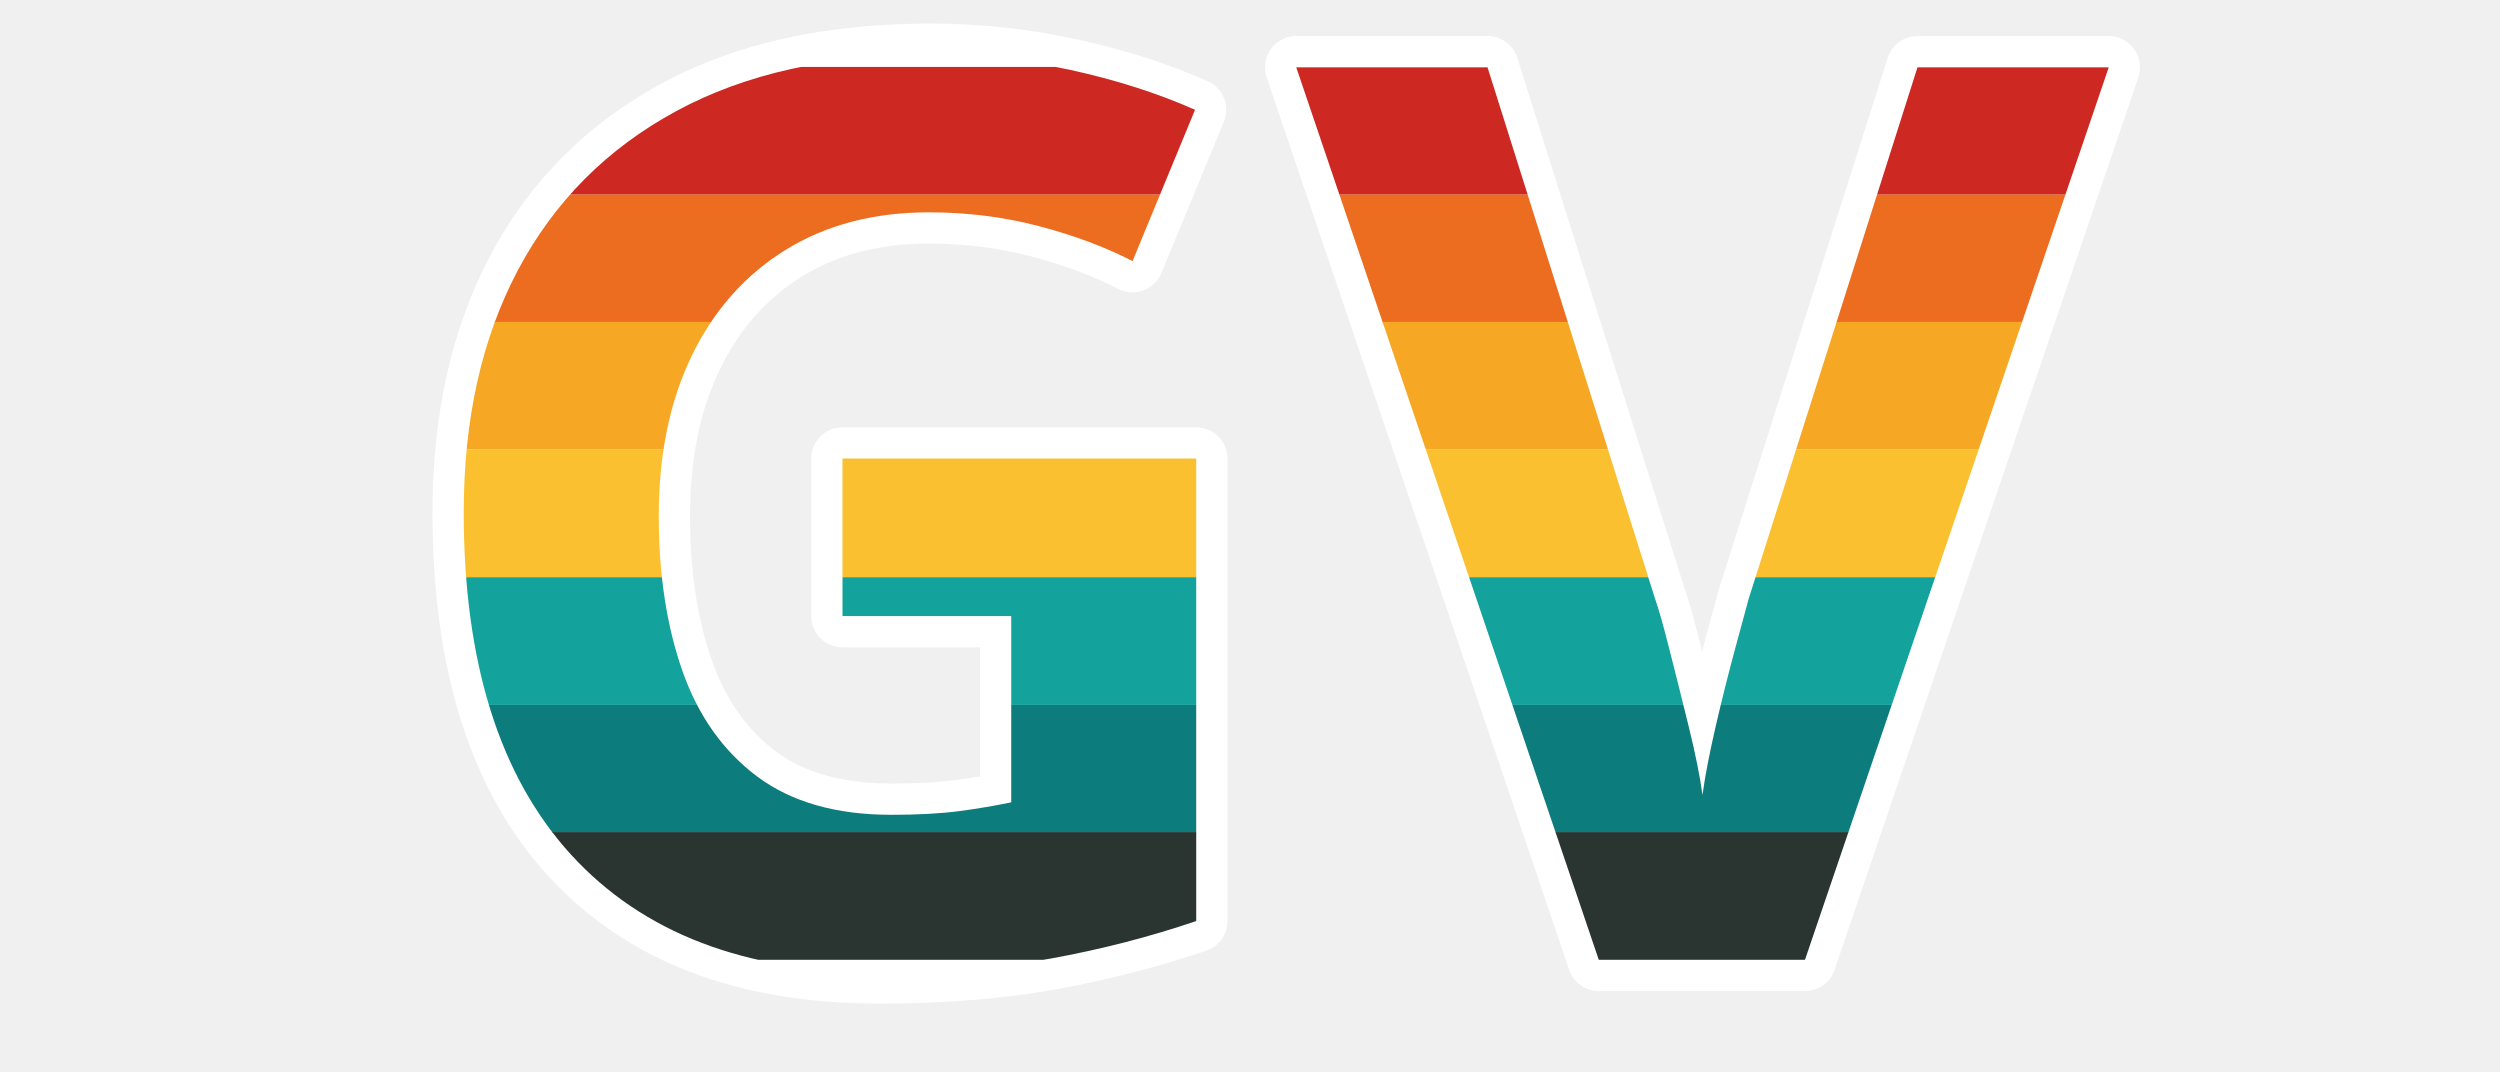
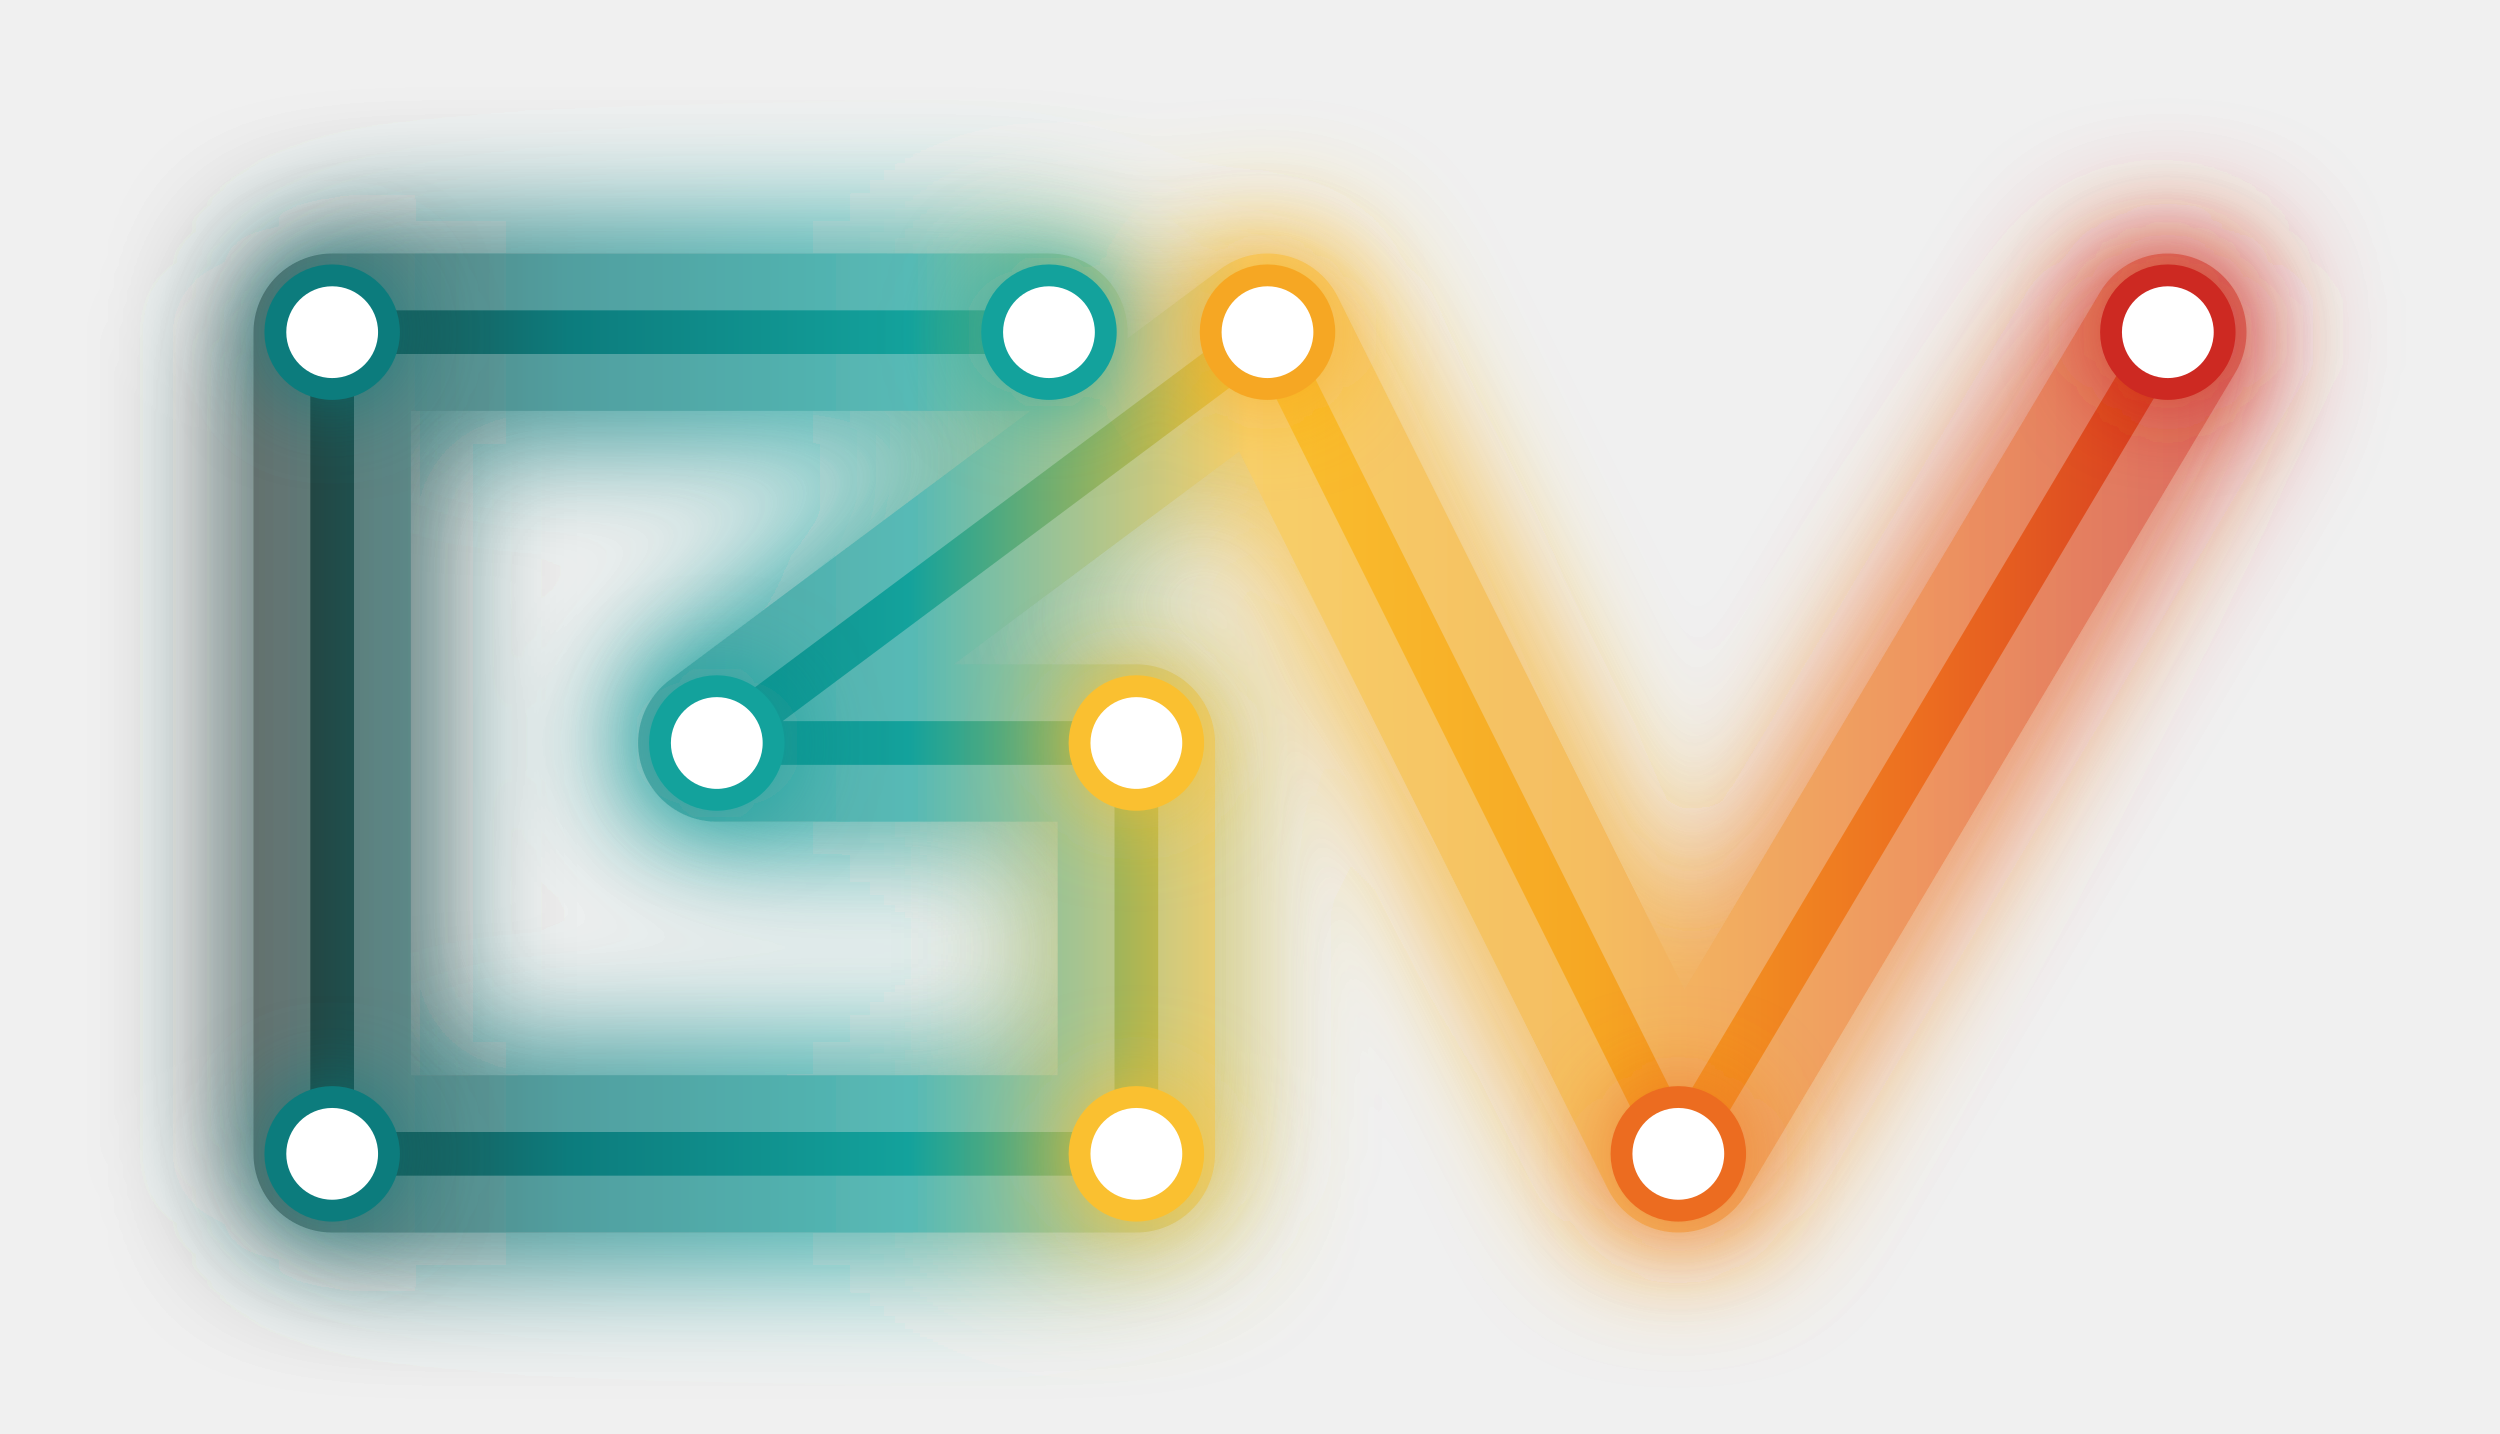
- <svg xmlns="http://www.w3.org/2000/svg" viewBox="0 -10 560 240">
+ <svg xmlns="http://www.w3.org/2000/svg" viewBox="-30 -30 286 164">
  <defs>
-     <clipPath id="gv-clip">
-       <text x="280" y="205" text-anchor="middle" font-family="'Arial Black', Impact, sans-serif" font-weight="900" font-size="280">GV</text>
-     </clipPath>
+     <linearGradient id="lg" x1="-4" y1="0" x2="230" y2="0" gradientUnits="userSpaceOnUse">
+       <stop offset="0%" stop-color="#2A3531" />
+       <stop offset="16.7%" stop-color="#0C7C7D" />
+       <stop offset="33.3%" stop-color="#13A29C" />
+       <stop offset="50%" stop-color="#FAC030" />
+       <stop offset="66.7%" stop-color="#F6A723" />
+       <stop offset="83.3%" stop-color="#EC6C20" />
+       <stop offset="100%" stop-color="#CD2922" />
+     </linearGradient>
+     <filter id="glow-line" x="-50%" y="-100%" width="200%" height="300%">
+       <feGaussianBlur in="SourceGraphic" stdDeviation="8" result="blur" />
+       <feMerge>
+         <feMergeNode in="blur" />
+         <feMergeNode in="blur" />
+         <feMergeNode in="SourceGraphic" />
+       </feMerge>
+     </filter>
+     <filter id="glow-dot" x="-200%" y="-200%" width="500%" height="500%">
+       <feGaussianBlur in="SourceGraphic" stdDeviation="5.5" />
+     </filter>
  </defs>
-   <text x="280" y="205" text-anchor="middle" font-family="'Arial Black', Impact, sans-serif" font-weight="900" font-size="280" fill="white" stroke="white" stroke-width="14" stroke-linejoin="round">GV</text>
-   <rect x="0" y="5" width="560" height="28.6" fill="#CD2922" clip-path="url(#gv-clip)" />
-   <rect x="0" y="33.6" width="560" height="28.6" fill="#EC6C20" clip-path="url(#gv-clip)" />
-   <rect x="0" y="62.1" width="560" height="28.6" fill="#F6A723" clip-path="url(#gv-clip)" />
-   <rect x="0" y="90.7" width="560" height="28.6" fill="#FAC030" clip-path="url(#gv-clip)" />
-   <rect x="0" y="119.3" width="560" height="28.6" fill="#13A29C" clip-path="url(#gv-clip)" />
-   <rect x="0" y="147.9" width="560" height="28.6" fill="#0C7C7D" clip-path="url(#gv-clip)" />
-   <rect x="0" y="176.4" width="560" height="28.6" fill="#2A3531" clip-path="url(#gv-clip)" />
+   <polyline points="90,8 8,8 8,102 100,102 100,55 52,55  115,8 162,102 218,8" fill="none" stroke="url(#lg)" stroke-width="18" opacity="0.7" stroke-linejoin="round" stroke-linecap="round" filter="url(#glow-line)" />
+   <polyline points="90,8 8,8 8,102 100,102 100,55 52,55  115,8 162,102 218,8" fill="none" stroke="url(#lg)" stroke-width="5" stroke-linejoin="round" stroke-linecap="round" />
+   <g filter="url(#glow-dot)">
+     <circle cx="90" cy="8" r="7" fill="#13A29C" />
+     <circle cx="8" cy="8" r="7" fill="#0C7C7D" />
+     <circle cx="8" cy="102" r="7" fill="#0C7C7D" />
+     <circle cx="100" cy="102" r="7" fill="#FAC030" />
+     <circle cx="100" cy="55" r="7" fill="#FAC030" />
+     <circle cx="52" cy="55" r="7" fill="#13A29C" />
+     <circle cx="115" cy="8" r="7" fill="#F6A723" />
+     <circle cx="162" cy="102" r="7" fill="#EC6C20" />
+     <circle cx="218" cy="8" r="7" fill="#CD2922" />
+   </g>
+   <circle cx="90" cy="8" r="6.5" fill="white" stroke="#13A29C" stroke-width="2.5" />
+   <circle cx="8" cy="8" r="6.5" fill="white" stroke="#0C7C7D" stroke-width="2.5" />
+   <circle cx="8" cy="102" r="6.5" fill="white" stroke="#0C7C7D" stroke-width="2.5" />
+   <circle cx="100" cy="102" r="6.5" fill="white" stroke="#FAC030" stroke-width="2.5" />
+   <circle cx="100" cy="55" r="6.5" fill="white" stroke="#FAC030" stroke-width="2.5" />
+   <circle cx="52" cy="55" r="6.5" fill="white" stroke="#13A29C" stroke-width="2.5" />
+   <circle cx="115" cy="8" r="6.5" fill="white" stroke="#F6A723" stroke-width="2.5" />
+   <circle cx="162" cy="102" r="6.5" fill="white" stroke="#EC6C20" stroke-width="2.5" />
+   <circle cx="218" cy="8" r="6.5" fill="white" stroke="#CD2922" stroke-width="2.5" />
</svg>
